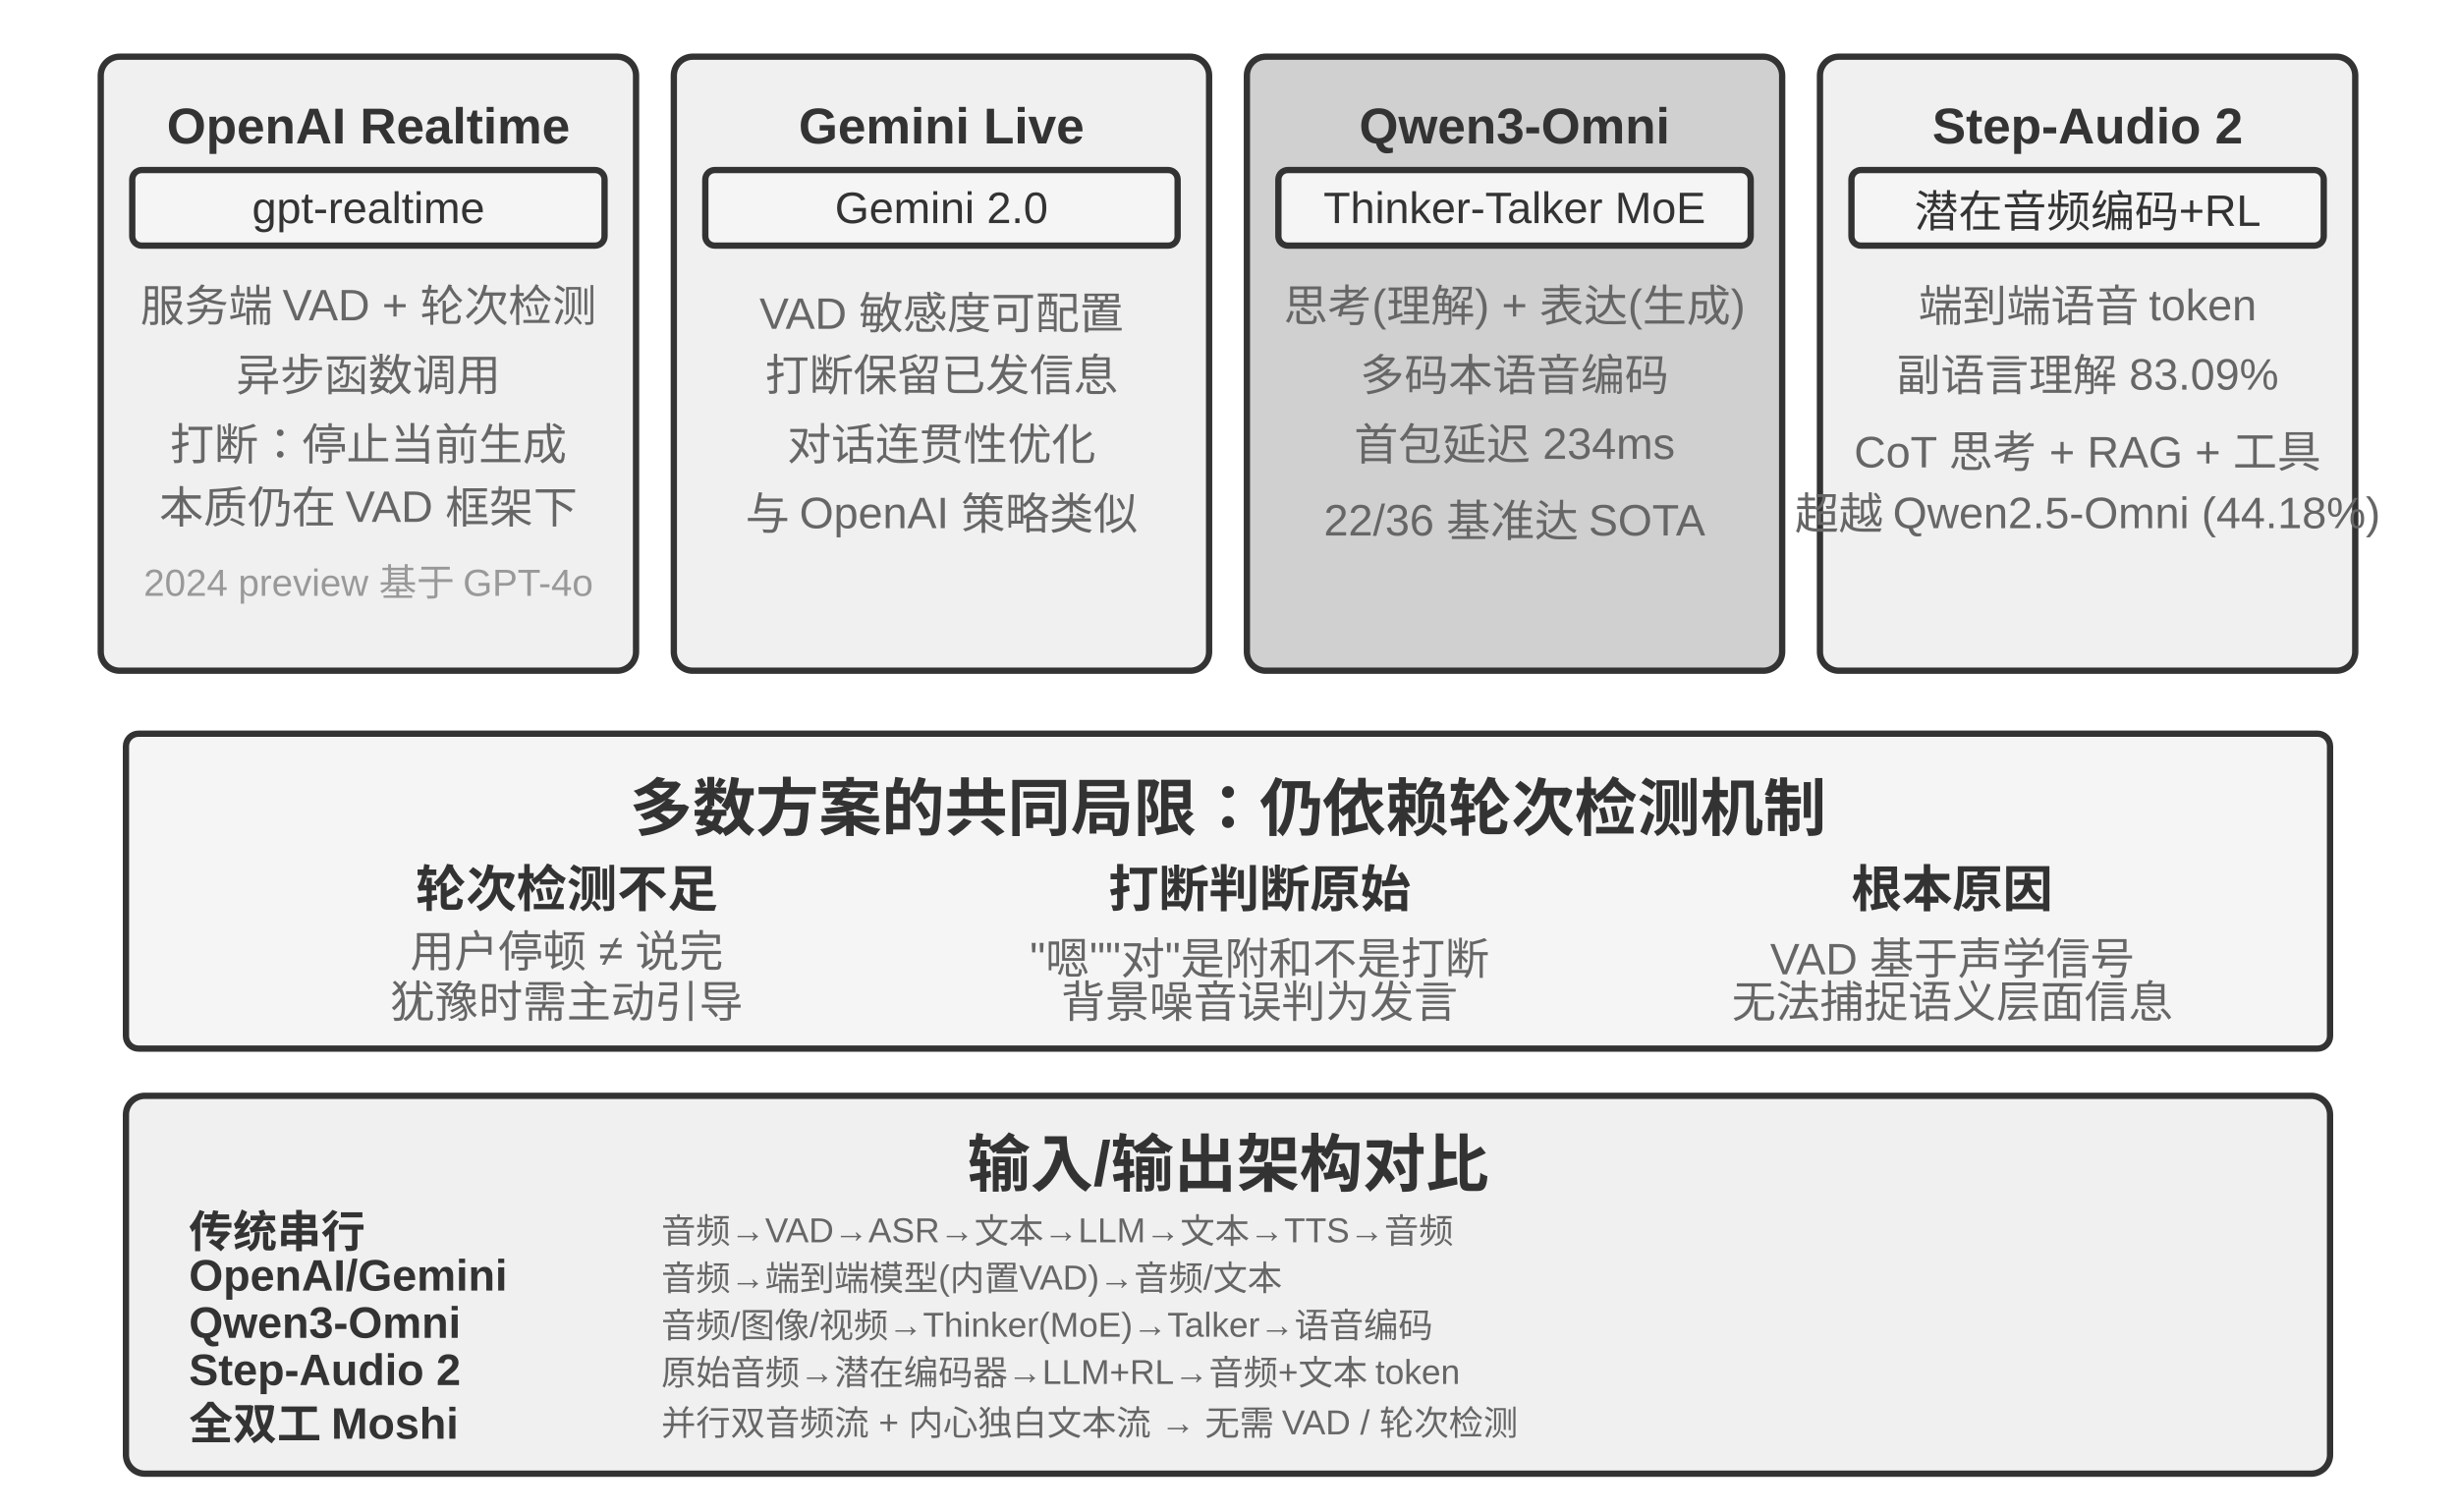
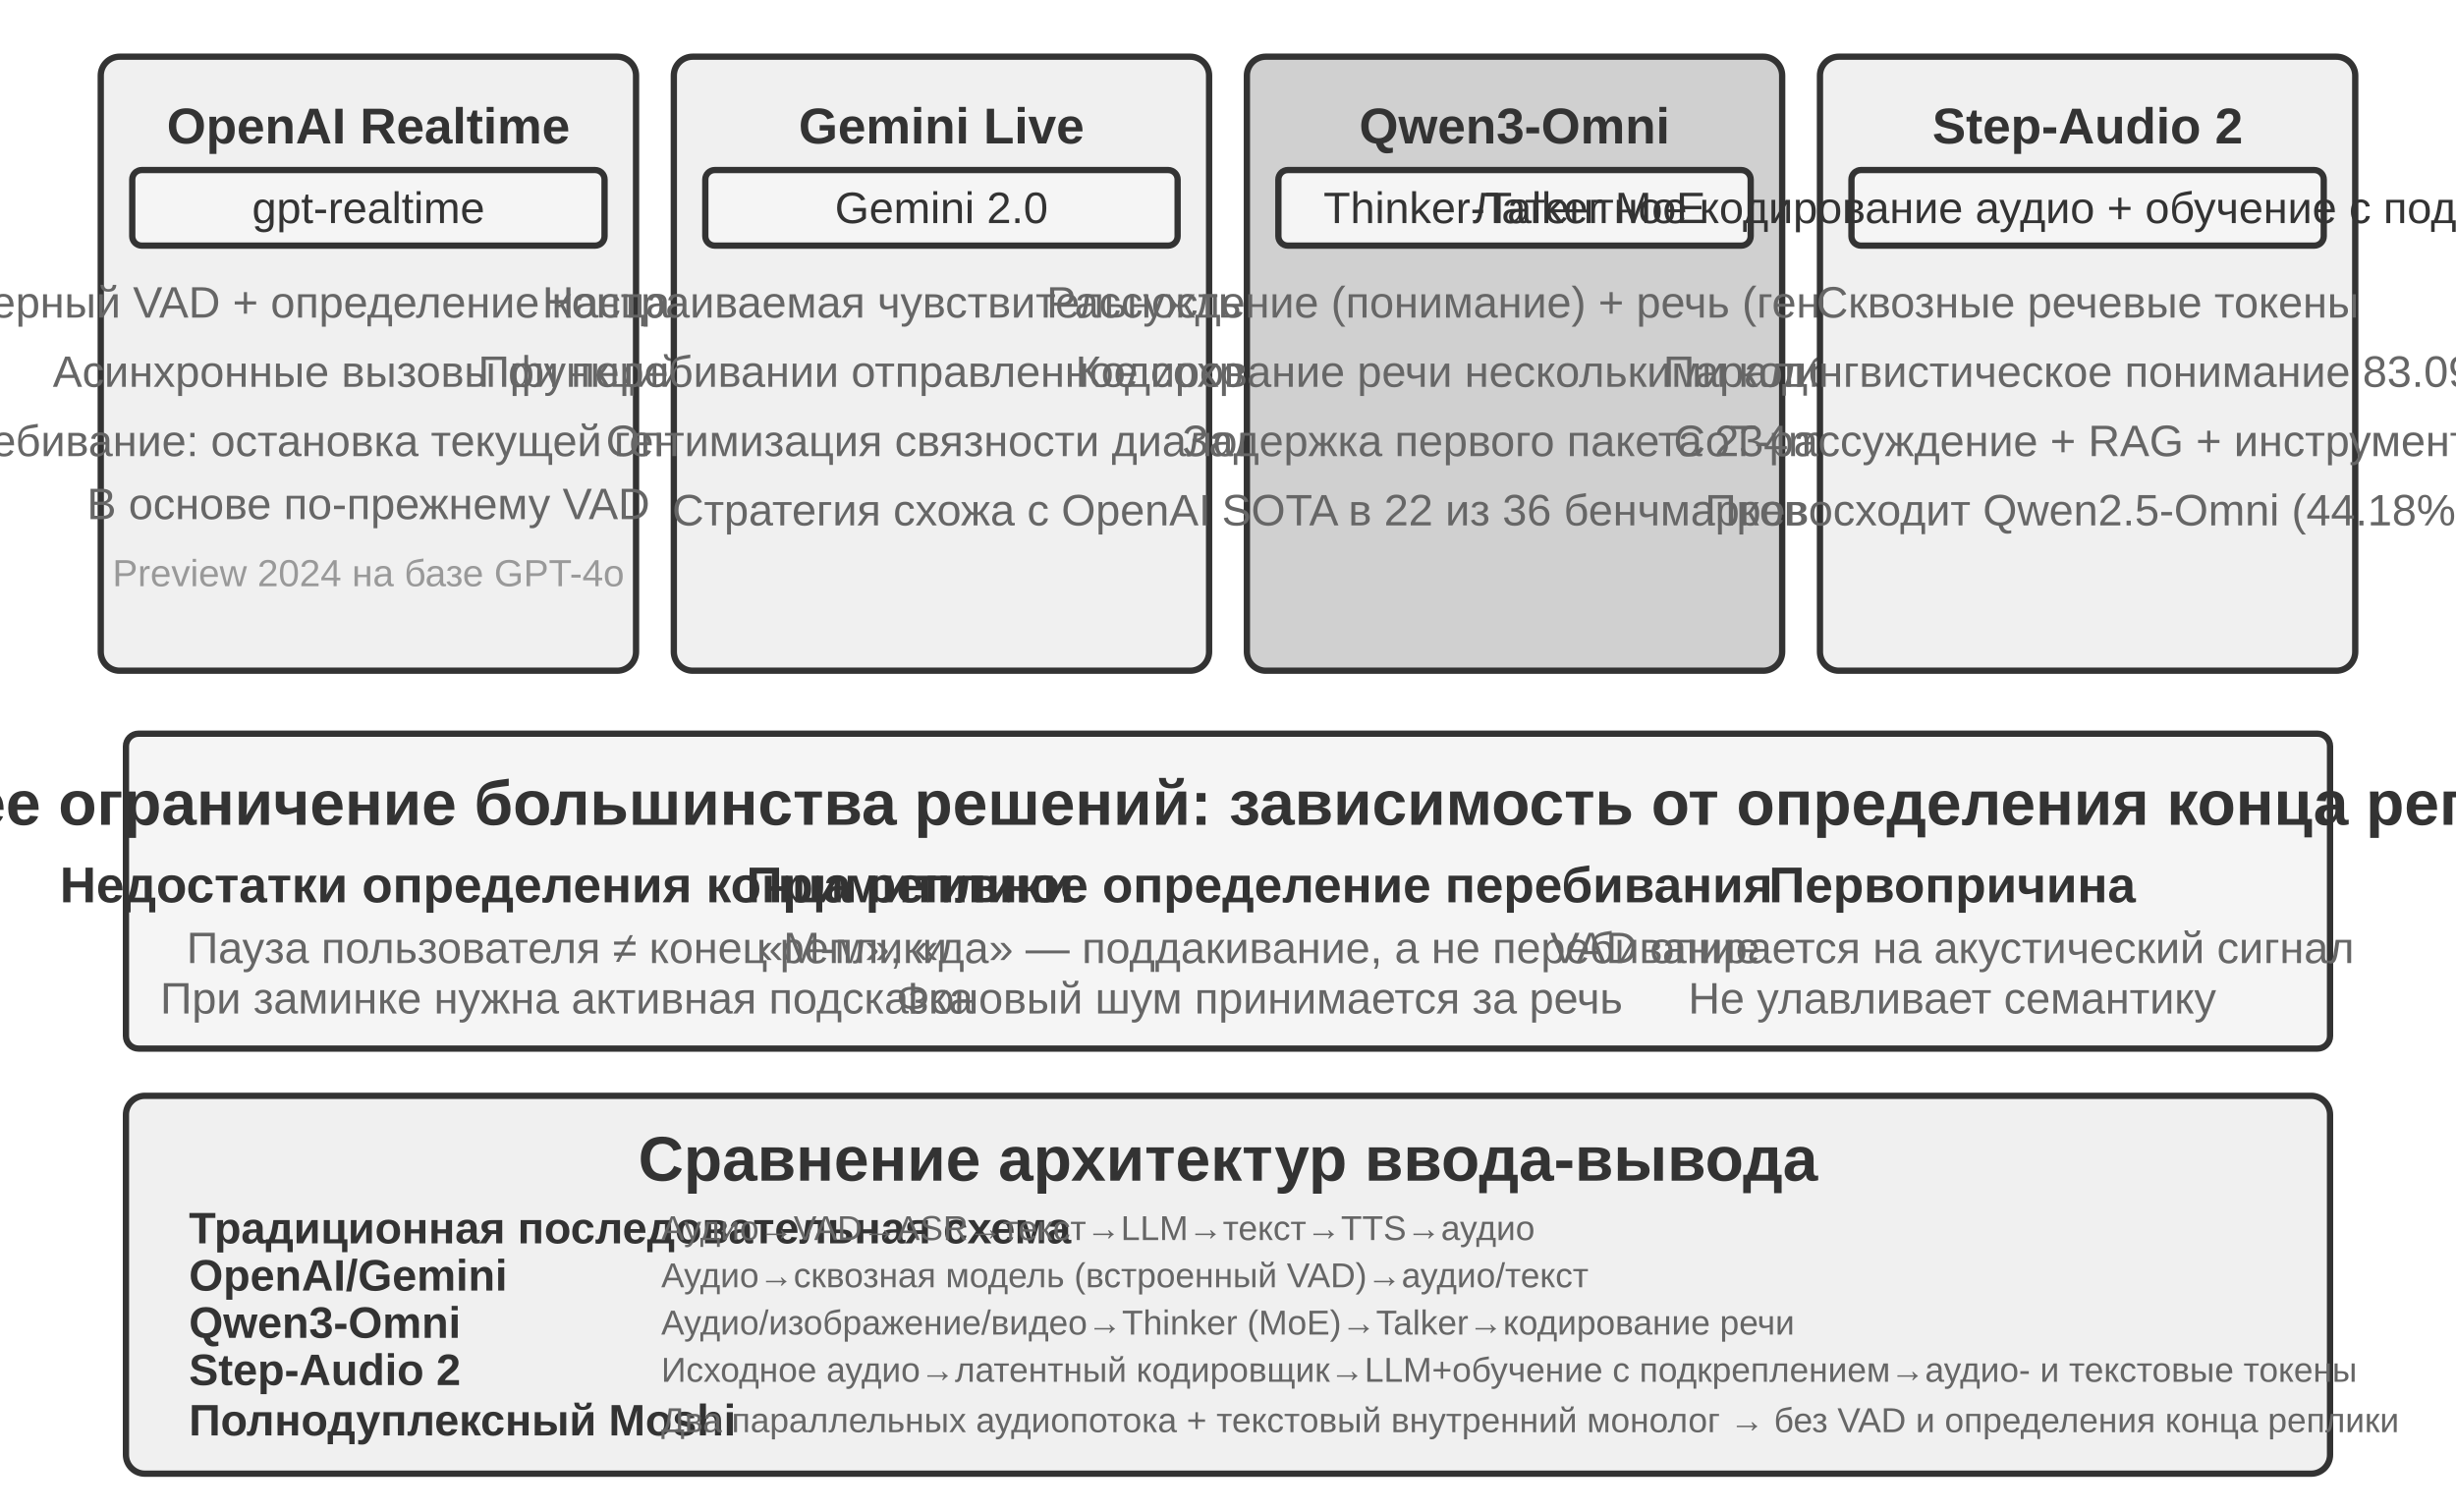
<svg xmlns="http://www.w3.org/2000/svg" viewBox="0 40 780 480" width="780" height="480" style="background:#ffffff">
  <defs>
    <marker id="ah" markerWidth="12" markerHeight="8" refX="12" refY="4" orient="auto">
      <polygon points="0 0, 12 4, 0 8" fill="#333333" />
    </marker>
    <marker id="ah-light" markerWidth="12" markerHeight="8" refX="12" refY="4" orient="auto">
      <polygon points="0 0, 12 4, 0 8" fill="#999999" />
    </marker>
  </defs>
  <rect x="32" y="58" width="170" height="195" rx="6" fill="#f0f0f0" stroke="#333333" stroke-width="2" />
  <text x="117" y="80" font-family="Arial, 'Helvetica Neue', Helvetica, 'PingFang SC', 'Microsoft YaHei', sans-serif" font-size="16" fill="#333333" text-anchor="middle" dominant-baseline="central" font-weight="bold">OpenAI Realtime</text>
  <rect x="42" y="94" width="150" height="24" rx="3" fill="#f5f5f5" stroke="#333333" stroke-width="2" />
  <text x="117" y="106" font-family="Arial, 'Helvetica Neue', Helvetica, 'PingFang SC', 'Microsoft YaHei', sans-serif" font-size="14" fill="#333333" text-anchor="middle" dominant-baseline="central" font-weight="normal">gpt-realtime</text>
-   <text x="117" y="136" font-family="Arial, 'Helvetica Neue', Helvetica, 'PingFang SC', 'Microsoft YaHei', sans-serif" font-size="14" fill="#666666" text-anchor="middle" dominant-baseline="central" font-weight="normal">服务端 VAD + 轮次检测</text>
-   <text x="117" y="158" font-family="Arial, 'Helvetica Neue', Helvetica, 'PingFang SC', 'Microsoft YaHei', sans-serif" font-size="14" fill="#666666" text-anchor="middle" dominant-baseline="central" font-weight="normal">异步函数调用</text>
-   <text x="117" y="180" font-family="Arial, 'Helvetica Neue', Helvetica, 'PingFang SC', 'Microsoft YaHei', sans-serif" font-size="14" fill="#666666" text-anchor="middle" dominant-baseline="central" font-weight="normal">打断：停止当前生成</text>
-   <text x="117" y="200" font-family="Arial, 'Helvetica Neue', Helvetica, 'PingFang SC', 'Microsoft YaHei', sans-serif" font-size="14" fill="#666666" text-anchor="middle" dominant-baseline="central" font-weight="normal">本质仍在 VAD 框架下</text>
-   <text x="117" y="222" font-family="Arial, 'Helvetica Neue', Helvetica, 'PingFang SC', 'Microsoft YaHei', sans-serif" font-size="12" fill="#999999" text-anchor="middle" dominant-baseline="central" font-weight="normal">2024 preview 基于 GPT-4o</text>
+   <text x="117" y="136" font-family="Arial, 'Helvetica Neue', Helvetica, 'PingFang SC', 'Microsoft YaHei', sans-serif" font-size="14" fill="#666666" text-anchor="middle" dominant-baseline="central" font-weight="normal" textLength="145.59" lengthAdjust="spacingAndGlyphs">Серверный VAD + определение конца реплики</text>
+   <text x="117" y="158" font-family="Arial, 'Helvetica Neue', Helvetica, 'PingFang SC', 'Microsoft YaHei', sans-serif" font-size="14" fill="#666666" text-anchor="middle" dominant-baseline="central" font-weight="normal" textLength="84.00" lengthAdjust="spacingAndGlyphs">Асинхронные вызовы функций</text>
+   <text x="117" y="180" font-family="Arial, 'Helvetica Neue', Helvetica, 'PingFang SC', 'Microsoft YaHei', sans-serif" font-size="14" fill="#666666" text-anchor="middle" dominant-baseline="central" font-weight="normal" textLength="126.00" lengthAdjust="spacingAndGlyphs">Перебивание: остановка текущей генерации</text>
+   <text x="117" y="200" font-family="Arial, 'Helvetica Neue', Helvetica, 'PingFang SC', 'Microsoft YaHei', sans-serif" font-size="14" fill="#666666" text-anchor="middle" dominant-baseline="central" font-weight="normal" textLength="133.53" lengthAdjust="spacingAndGlyphs">В основе по-прежнему VAD</text>
+   <text x="117" y="222" font-family="Arial, 'Helvetica Neue', Helvetica, 'PingFang SC', 'Microsoft YaHei', sans-serif" font-size="12" fill="#999999" text-anchor="middle" dominant-baseline="central" font-weight="normal" textLength="143.72" lengthAdjust="spacingAndGlyphs">Preview 2024 на базе GPT-4o</text>
  <rect x="214" y="58" width="170" height="195" rx="6" fill="#f0f0f0" stroke="#333333" stroke-width="2" />
  <text x="299" y="80" font-family="Arial, 'Helvetica Neue', Helvetica, 'PingFang SC', 'Microsoft YaHei', sans-serif" font-size="16" fill="#333333" text-anchor="middle" dominant-baseline="central" font-weight="bold">Gemini Live</text>
  <rect x="224" y="94" width="150" height="24" rx="3" fill="#f5f5f5" stroke="#333333" stroke-width="2" />
  <text x="299" y="106" font-family="Arial, 'Helvetica Neue', Helvetica, 'PingFang SC', 'Microsoft YaHei', sans-serif" font-size="14" fill="#333333" text-anchor="middle" dominant-baseline="central" font-weight="normal">Gemini 2.0</text>
-   <text x="299" y="136" font-family="Arial, 'Helvetica Neue', Helvetica, 'PingFang SC', 'Microsoft YaHei', sans-serif" font-size="14" fill="#666666" text-anchor="middle" dominant-baseline="central" font-weight="normal">VAD 敏感度可配置</text>
-   <text x="299" y="158" font-family="Arial, 'Helvetica Neue', Helvetica, 'PingFang SC', 'Microsoft YaHei', sans-serif" font-size="14" fill="#666666" text-anchor="middle" dominant-baseline="central" font-weight="normal">打断保留已发信息</text>
-   <text x="299" y="180" font-family="Arial, 'Helvetica Neue', Helvetica, 'PingFang SC', 'Microsoft YaHei', sans-serif" font-size="14" fill="#666666" text-anchor="middle" dominant-baseline="central" font-weight="normal">对话连贯性优化</text>
-   <text x="299" y="202" font-family="Arial, 'Helvetica Neue', Helvetica, 'PingFang SC', 'Microsoft YaHei', sans-serif" font-size="14" fill="#666666" text-anchor="middle" dominant-baseline="central" font-weight="normal">与 OpenAI 策略类似</text>
+   <text x="299" y="136" font-family="Arial, 'Helvetica Neue', Helvetica, 'PingFang SC', 'Microsoft YaHei', sans-serif" font-size="14" fill="#666666" text-anchor="middle" dominant-baseline="central" font-weight="normal" textLength="115.64" lengthAdjust="spacingAndGlyphs">Настраиваемая чувствительность VAD</text>
+   <text x="299" y="158" font-family="Arial, 'Helvetica Neue', Helvetica, 'PingFang SC', 'Microsoft YaHei', sans-serif" font-size="14" fill="#666666" text-anchor="middle" dominant-baseline="central" font-weight="normal" textLength="112.00" lengthAdjust="spacingAndGlyphs">При перебивании отправленное сохраняется</text>
+   <text x="299" y="180" font-family="Arial, 'Helvetica Neue', Helvetica, 'PingFang SC', 'Microsoft YaHei', sans-serif" font-size="14" fill="#666666" text-anchor="middle" dominant-baseline="central" font-weight="normal" textLength="98.00" lengthAdjust="spacingAndGlyphs">Оптимизация связности диалога</text>
+   <text x="299" y="202" font-family="Arial, 'Helvetica Neue', Helvetica, 'PingFang SC', 'Microsoft YaHei', sans-serif" font-size="14" fill="#666666" text-anchor="middle" dominant-baseline="central" font-weight="normal" textLength="125.27" lengthAdjust="spacingAndGlyphs">Стратегия схожа с OpenAI</text>
  <rect x="396" y="58" width="170" height="195" rx="6" fill="#d0d0d0" stroke="#333333" stroke-width="2" />
  <text x="481" y="80" font-family="Arial, 'Helvetica Neue', Helvetica, 'PingFang SC', 'Microsoft YaHei', sans-serif" font-size="16" fill="#333333" text-anchor="middle" dominant-baseline="central" font-weight="bold">Qwen3-Omni</text>
  <rect x="406" y="94" width="150" height="24" rx="3" fill="#f5f5f5" stroke="#333333" stroke-width="2" />
  <text x="481" y="106" font-family="Arial, 'Helvetica Neue', Helvetica, 'PingFang SC', 'Microsoft YaHei', sans-serif" font-size="14" fill="#333333" text-anchor="middle" dominant-baseline="central" font-weight="normal">Thinker-Talker MoE</text>
-   <text x="481" y="136" font-family="Arial, 'Helvetica Neue', Helvetica, 'PingFang SC', 'Microsoft YaHei', sans-serif" font-size="14" fill="#666666" text-anchor="middle" dominant-baseline="central" font-weight="normal">思考(理解) + 表达(生成)</text>
-   <text x="481" y="158" font-family="Arial, 'Helvetica Neue', Helvetica, 'PingFang SC', 'Microsoft YaHei', sans-serif" font-size="14" fill="#666666" text-anchor="middle" dominant-baseline="central" font-weight="normal">多码本语音编码</text>
-   <text x="481" y="180" font-family="Arial, 'Helvetica Neue', Helvetica, 'PingFang SC', 'Microsoft YaHei', sans-serif" font-size="14" fill="#666666" text-anchor="middle" dominant-baseline="central" font-weight="normal">首包延迟 234ms</text>
-   <text x="481" y="202" font-family="Arial, 'Helvetica Neue', Helvetica, 'PingFang SC', 'Microsoft YaHei', sans-serif" font-size="14" fill="#666666" text-anchor="middle" dominant-baseline="central" font-weight="normal">22/36 基准达 SOTA</text>
+   <text x="481" y="136" font-family="Arial, 'Helvetica Neue', Helvetica, 'PingFang SC', 'Microsoft YaHei', sans-serif" font-size="14" fill="#666666" text-anchor="middle" dominant-baseline="central" font-weight="normal" textLength="146.61" lengthAdjust="spacingAndGlyphs">Рассуждение (понимание) + речь (генерация)</text>
+   <text x="481" y="158" font-family="Arial, 'Helvetica Neue', Helvetica, 'PingFang SC', 'Microsoft YaHei', sans-serif" font-size="14" fill="#666666" text-anchor="middle" dominant-baseline="central" font-weight="normal" textLength="98.00" lengthAdjust="spacingAndGlyphs">Кодирование речи несколькими кодбуками</text>
+   <text x="481" y="180" font-family="Arial, 'Helvetica Neue', Helvetica, 'PingFang SC', 'Microsoft YaHei', sans-serif" font-size="14" fill="#666666" text-anchor="middle" dominant-baseline="central" font-weight="normal" textLength="101.92" lengthAdjust="spacingAndGlyphs">Задержка первого пакета 234ms</text>
+   <text x="481" y="202" font-family="Arial, 'Helvetica Neue', Helvetica, 'PingFang SC', 'Microsoft YaHei', sans-serif" font-size="14" fill="#666666" text-anchor="middle" dominant-baseline="central" font-weight="normal" textLength="122.55" lengthAdjust="spacingAndGlyphs">SOTA в 22 из 36 бенчмарков</text>
  <rect x="578" y="58" width="170" height="195" rx="6" fill="#f0f0f0" stroke="#333333" stroke-width="2" />
  <text x="663" y="80" font-family="Arial, 'Helvetica Neue', Helvetica, 'PingFang SC', 'Microsoft YaHei', sans-serif" font-size="16" fill="#333333" text-anchor="middle" dominant-baseline="central" font-weight="bold">Step-Audio 2</text>
  <rect x="588" y="94" width="150" height="24" rx="3" fill="#f5f5f5" stroke="#333333" stroke-width="2" />
-   <text x="663" y="106" font-family="Arial, 'Helvetica Neue', Helvetica, 'PingFang SC', 'Microsoft YaHei', sans-serif" font-size="14" fill="#333333" text-anchor="middle" dominant-baseline="central" font-weight="normal">潜在音频编码+RL</text>
-   <text x="663" y="136" font-family="Arial, 'Helvetica Neue', Helvetica, 'PingFang SC', 'Microsoft YaHei', sans-serif" font-size="14" fill="#666666" text-anchor="middle" dominant-baseline="central" font-weight="normal">端到端语音 token</text>
-   <text x="663" y="158" font-family="Arial, 'Helvetica Neue', Helvetica, 'PingFang SC', 'Microsoft YaHei', sans-serif" font-size="14" fill="#666666" text-anchor="middle" dominant-baseline="central" font-weight="normal">副语言理解 83.09%</text>
-   <text x="663" y="180" font-family="Arial, 'Helvetica Neue', Helvetica, 'PingFang SC', 'Microsoft YaHei', sans-serif" font-size="14" fill="#666666" text-anchor="middle" dominant-baseline="central" font-weight="normal">CoT 思考 + RAG + 工具</text>
-   <text x="663" y="202" font-family="Arial, 'Helvetica Neue', Helvetica, 'PingFang SC', 'Microsoft YaHei', sans-serif" font-size="14" fill="#666666" text-anchor="middle" dominant-baseline="central" font-weight="normal">超越 Qwen2.5-Omni (44.18%)</text>
+   <text x="663" y="106" font-family="Arial, 'Helvetica Neue', Helvetica, 'PingFang SC', 'Microsoft YaHei', sans-serif" font-size="14" fill="#333333" text-anchor="middle" dominant-baseline="central" font-weight="normal" textLength="110.29" lengthAdjust="spacingAndGlyphs">Латентное кодирование аудио + обучение с подкреплением</text>
+   <text x="663" y="136" font-family="Arial, 'Helvetica Neue', Helvetica, 'PingFang SC', 'Microsoft YaHei', sans-serif" font-size="14" fill="#666666" text-anchor="middle" dominant-baseline="central" font-weight="normal" textLength="108.14" lengthAdjust="spacingAndGlyphs">Сквозные речевые токены</text>
+   <text x="663" y="158" font-family="Arial, 'Helvetica Neue', Helvetica, 'PingFang SC', 'Microsoft YaHei', sans-serif" font-size="14" fill="#666666" text-anchor="middle" dominant-baseline="central" font-weight="normal" textLength="121.38" lengthAdjust="spacingAndGlyphs">Паралингвистическое понимание 83.09%</text>
+   <text x="663" y="180" font-family="Arial, 'Helvetica Neue', Helvetica, 'PingFang SC', 'Microsoft YaHei', sans-serif" font-size="14" fill="#666666" text-anchor="middle" dominant-baseline="central" font-weight="normal" textLength="148.34" lengthAdjust="spacingAndGlyphs">CoT-рассуждение + RAG + инструменты</text>
+   <text x="663" y="202" font-family="Arial, 'Helvetica Neue', Helvetica, 'PingFang SC', 'Microsoft YaHei', sans-serif" font-size="14" fill="#666666" text-anchor="middle" dominant-baseline="central" font-weight="normal" textLength="186.73" lengthAdjust="spacingAndGlyphs">Превосходит Qwen2.5-Omni (44.18%)</text>
  <rect x="40" y="273" width="700" height="100" rx="4" fill="#f5f5f5" stroke="#333333" stroke-width="2" />
-   <text x="390" y="295" font-family="Arial, 'Helvetica Neue', Helvetica, 'PingFang SC', 'Microsoft YaHei', sans-serif" font-size="20" fill="#333333" text-anchor="middle" dominant-baseline="central" font-weight="bold">多数方案的共同局限：仍依赖轮次检测机制</text>
-   <text x="180" y="321" font-family="Arial, 'Helvetica Neue', Helvetica, 'PingFang SC', 'Microsoft YaHei', sans-serif" font-size="16" fill="#333333" text-anchor="middle" dominant-baseline="central" font-weight="bold">轮次检测不足</text>
-   <text x="180" y="341" font-family="Arial, 'Helvetica Neue', Helvetica, 'PingFang SC', 'Microsoft YaHei', sans-serif" font-size="14" fill="#666666" text-anchor="middle" dominant-baseline="central" font-weight="normal">用户停顿 ≠ 说完</text>
-   <text x="180" y="357" font-family="Arial, 'Helvetica Neue', Helvetica, 'PingFang SC', 'Microsoft YaHei', sans-serif" font-size="14" fill="#666666" text-anchor="middle" dominant-baseline="central" font-weight="normal">犹豫时需主动引导</text>
-   <text x="400" y="321" font-family="Arial, 'Helvetica Neue', Helvetica, 'PingFang SC', 'Microsoft YaHei', sans-serif" font-size="16" fill="#333333" text-anchor="middle" dominant-baseline="central" font-weight="bold">打断判断原始</text>
-   <text x="400" y="341" font-family="Arial, 'Helvetica Neue', Helvetica, 'PingFang SC', 'Microsoft YaHei', sans-serif" font-size="14" fill="#666666" text-anchor="middle" dominant-baseline="central" font-weight="normal">"嗯""对"是附和不是打断</text>
-   <text x="400" y="357" font-family="Arial, 'Helvetica Neue', Helvetica, 'PingFang SC', 'Microsoft YaHei', sans-serif" font-size="14" fill="#666666" text-anchor="middle" dominant-baseline="central" font-weight="normal">背景噪音误判为发言</text>
-   <text x="620" y="321" font-family="Arial, 'Helvetica Neue', Helvetica, 'PingFang SC', 'Microsoft YaHei', sans-serif" font-size="16" fill="#333333" text-anchor="middle" dominant-baseline="central" font-weight="bold">根本原因</text>
-   <text x="620" y="341" font-family="Arial, 'Helvetica Neue', Helvetica, 'PingFang SC', 'Microsoft YaHei', sans-serif" font-size="14" fill="#666666" text-anchor="middle" dominant-baseline="central" font-weight="normal">VAD 基于声学信号</text>
-   <text x="620" y="357" font-family="Arial, 'Helvetica Neue', Helvetica, 'PingFang SC', 'Microsoft YaHei', sans-serif" font-size="14" fill="#666666" text-anchor="middle" dominant-baseline="central" font-weight="normal">无法捕捉语义层面信息</text>
+   <text x="390" y="295" font-family="Arial, 'Helvetica Neue', Helvetica, 'PingFang SC', 'Microsoft YaHei', sans-serif" font-size="20" fill="#333333" text-anchor="middle" dominant-baseline="central" font-weight="bold" textLength="380.00" lengthAdjust="spacingAndGlyphs">Общее ограничение большинства решений: зависимость от определения конца реплики</text>
+   <text x="180" y="321" font-family="Arial, 'Helvetica Neue', Helvetica, 'PingFang SC', 'Microsoft YaHei', sans-serif" font-size="16" fill="#333333" text-anchor="middle" dominant-baseline="central" font-weight="bold" textLength="96.00" lengthAdjust="spacingAndGlyphs">Недостатки определения конца реплики</text>
+   <text x="180" y="341" font-family="Arial, 'Helvetica Neue', Helvetica, 'PingFang SC', 'Microsoft YaHei', sans-serif" font-size="14" fill="#666666" text-anchor="middle" dominant-baseline="central" font-weight="normal" textLength="99.47" lengthAdjust="spacingAndGlyphs">Пауза пользователя ≠ конец реплики</text>
+   <text x="180" y="357" font-family="Arial, 'Helvetica Neue', Helvetica, 'PingFang SC', 'Microsoft YaHei', sans-serif" font-size="14" fill="#666666" text-anchor="middle" dominant-baseline="central" font-weight="normal" textLength="112.00" lengthAdjust="spacingAndGlyphs">При заминке нужна активная подсказка</text>
+   <text x="400" y="321" font-family="Arial, 'Helvetica Neue', Helvetica, 'PingFang SC', 'Microsoft YaHei', sans-serif" font-size="16" fill="#333333" text-anchor="middle" dominant-baseline="central" font-weight="bold" textLength="96.00" lengthAdjust="spacingAndGlyphs">Примитивное определение перебивания</text>
+   <text x="400" y="341" font-family="Arial, 'Helvetica Neue', Helvetica, 'PingFang SC', 'Microsoft YaHei', sans-serif" font-size="14" fill="#666666" text-anchor="middle" dominant-baseline="central" font-weight="normal" textLength="145.89" lengthAdjust="spacingAndGlyphs">«М-м», «да» — поддакивание, а не перебивание</text>
+   <text x="400" y="357" font-family="Arial, 'Helvetica Neue', Helvetica, 'PingFang SC', 'Microsoft YaHei', sans-serif" font-size="14" fill="#666666" text-anchor="middle" dominant-baseline="central" font-weight="normal" textLength="126.00" lengthAdjust="spacingAndGlyphs">Фоновый шум принимается за речь</text>
+   <text x="620" y="321" font-family="Arial, 'Helvetica Neue', Helvetica, 'PingFang SC', 'Microsoft YaHei', sans-serif" font-size="16" fill="#333333" text-anchor="middle" dominant-baseline="central" font-weight="bold" textLength="64.00" lengthAdjust="spacingAndGlyphs">Первопричина</text>
+   <text x="620" y="341" font-family="Arial, 'Helvetica Neue', Helvetica, 'PingFang SC', 'Microsoft YaHei', sans-serif" font-size="14" fill="#666666" text-anchor="middle" dominant-baseline="central" font-weight="normal" textLength="115.64" lengthAdjust="spacingAndGlyphs">VAD опирается на акустический сигнал</text>
+   <text x="620" y="357" font-family="Arial, 'Helvetica Neue', Helvetica, 'PingFang SC', 'Microsoft YaHei', sans-serif" font-size="14" fill="#666666" text-anchor="middle" dominant-baseline="central" font-weight="normal" textLength="140.00" lengthAdjust="spacingAndGlyphs">Не улавливает семантику</text>
  <rect x="40" y="388" width="700" height="120" rx="6" fill="#f0f0f0" stroke="#333333" stroke-width="2" />
-   <text x="390" y="408" font-family="Arial, 'Helvetica Neue', Helvetica, 'PingFang SC', 'Microsoft YaHei', sans-serif" font-size="20" fill="#333333" text-anchor="middle" dominant-baseline="central" font-weight="bold">输入/输出架构对比</text>
-   <text x="60" y="430" font-family="Arial, 'Helvetica Neue', Helvetica, 'PingFang SC', 'Microsoft YaHei', sans-serif" font-size="14" fill="#333333" text-anchor="start" dominant-baseline="central" font-weight="bold">传统串行</text>
-   <text x="210" y="430" font-family="Arial, 'Helvetica Neue', Helvetica, 'PingFang SC', 'Microsoft YaHei', sans-serif" font-size="11" fill="#666666" text-anchor="start" dominant-baseline="central" font-weight="normal">音频→VAD→ASR→文本→LLM→文本→TTS→音频</text>
+   <text x="390" y="408" font-family="Arial, 'Helvetica Neue', Helvetica, 'PingFang SC', 'Microsoft YaHei', sans-serif" font-size="20" fill="#333333" text-anchor="middle" dominant-baseline="central" font-weight="bold" textLength="165.56" lengthAdjust="spacingAndGlyphs">Сравнение архитектур ввода-вывода</text>
+   <text x="60" y="430" font-family="Arial, 'Helvetica Neue', Helvetica, 'PingFang SC', 'Microsoft YaHei', sans-serif" font-size="14" fill="#333333" text-anchor="start" dominant-baseline="central" font-weight="bold" textLength="56.00" lengthAdjust="spacingAndGlyphs">Традиционная последовательная схема</text>
+   <text x="210" y="430" font-family="Arial, 'Helvetica Neue', Helvetica, 'PingFang SC', 'Microsoft YaHei', sans-serif" font-size="11" fill="#666666" text-anchor="start" dominant-baseline="central" font-weight="normal" textLength="251.59" lengthAdjust="spacingAndGlyphs">Аудио→VAD→ASR→текст→LLM→текст→TTS→аудио</text>
  <text x="60" y="445" font-family="Arial, 'Helvetica Neue', Helvetica, 'PingFang SC', 'Microsoft YaHei', sans-serif" font-size="14" fill="#333333" text-anchor="start" dominant-baseline="central" font-weight="bold">OpenAI/Gemini</text>
-   <text x="210" y="445" font-family="Arial, 'Helvetica Neue', Helvetica, 'PingFang SC', 'Microsoft YaHei', sans-serif" font-size="11" fill="#666666" text-anchor="start" dominant-baseline="central" font-weight="normal">音频→端到端模型(内置VAD)→音频/文本</text>
+   <text x="210" y="445" font-family="Arial, 'Helvetica Neue', Helvetica, 'PingFang SC', 'Microsoft YaHei', sans-serif" font-size="11" fill="#666666" text-anchor="start" dominant-baseline="central" font-weight="normal" textLength="197.19" lengthAdjust="spacingAndGlyphs">Аудио→сквозная модель (встроенный VAD)→аудио/текст</text>
  <text x="60" y="460" font-family="Arial, 'Helvetica Neue', Helvetica, 'PingFang SC', 'Microsoft YaHei', sans-serif" font-size="14" fill="#333333" text-anchor="start" dominant-baseline="central" font-weight="bold">Qwen3-Omni</text>
-   <text x="210" y="460" font-family="Arial, 'Helvetica Neue', Helvetica, 'PingFang SC', 'Microsoft YaHei', sans-serif" font-size="11" fill="#666666" text-anchor="start" dominant-baseline="central" font-weight="normal">音频/图像/视频→Thinker(MoE)→Talker→语音编码</text>
+   <text x="210" y="460" font-family="Arial, 'Helvetica Neue', Helvetica, 'PingFang SC', 'Microsoft YaHei', sans-serif" font-size="11" fill="#666666" text-anchor="start" dominant-baseline="central" font-weight="normal" textLength="245.08" lengthAdjust="spacingAndGlyphs">Аудио/изображение/видео→Thinker (MoE)→Talker→кодирование речи</text>
  <text x="60" y="475" font-family="Arial, 'Helvetica Neue', Helvetica, 'PingFang SC', 'Microsoft YaHei', sans-serif" font-size="14" fill="#333333" text-anchor="start" dominant-baseline="central" font-weight="bold">Step-Audio 2</text>
-   <text x="210" y="475" font-family="Arial, 'Helvetica Neue', Helvetica, 'PingFang SC', 'Microsoft YaHei', sans-serif" font-size="11" fill="#666666" text-anchor="start" dominant-baseline="central" font-weight="normal">原始音频→潜在编码器→LLM+RL→音频+文本 token</text>
-   <text x="60" y="491" font-family="Arial, 'Helvetica Neue', Helvetica, 'PingFang SC', 'Microsoft YaHei', sans-serif" font-size="14" fill="#333333" text-anchor="start" dominant-baseline="central" font-weight="bold">全双工 Moshi</text>
-   <text x="210" y="491" font-family="Arial, 'Helvetica Neue', Helvetica, 'PingFang SC', 'Microsoft YaHei', sans-serif" font-size="11" fill="#666666" text-anchor="start" dominant-baseline="central" font-weight="normal">并行双音频流 + 内心独白文本流 → 无需 VAD / 轮次检测</text>
+   <text x="210" y="475" font-family="Arial, 'Helvetica Neue', Helvetica, 'PingFang SC', 'Microsoft YaHei', sans-serif" font-size="11" fill="#666666" text-anchor="start" dominant-baseline="central" font-weight="normal" textLength="254.28" lengthAdjust="spacingAndGlyphs">Исходное аудио→латентный кодировщик→LLM+обучение с подкреплением→аудио- и текстовые токены</text>
+   <text x="60" y="491" font-family="Arial, 'Helvetica Neue', Helvetica, 'PingFang SC', 'Microsoft YaHei', sans-serif" font-size="14" fill="#333333" text-anchor="start" dominant-baseline="central" font-weight="bold" textLength="86.34" lengthAdjust="spacingAndGlyphs">Полнодуплексный Moshi</text>
+   <text x="210" y="491" font-family="Arial, 'Helvetica Neue', Helvetica, 'PingFang SC', 'Microsoft YaHei', sans-serif" font-size="11" fill="#666666" text-anchor="start" dominant-baseline="central" font-weight="normal" textLength="272.69" lengthAdjust="spacingAndGlyphs">Два параллельных аудиопотока + текстовый внутренний монолог → без VAD и определения конца реплики</text>
</svg>
